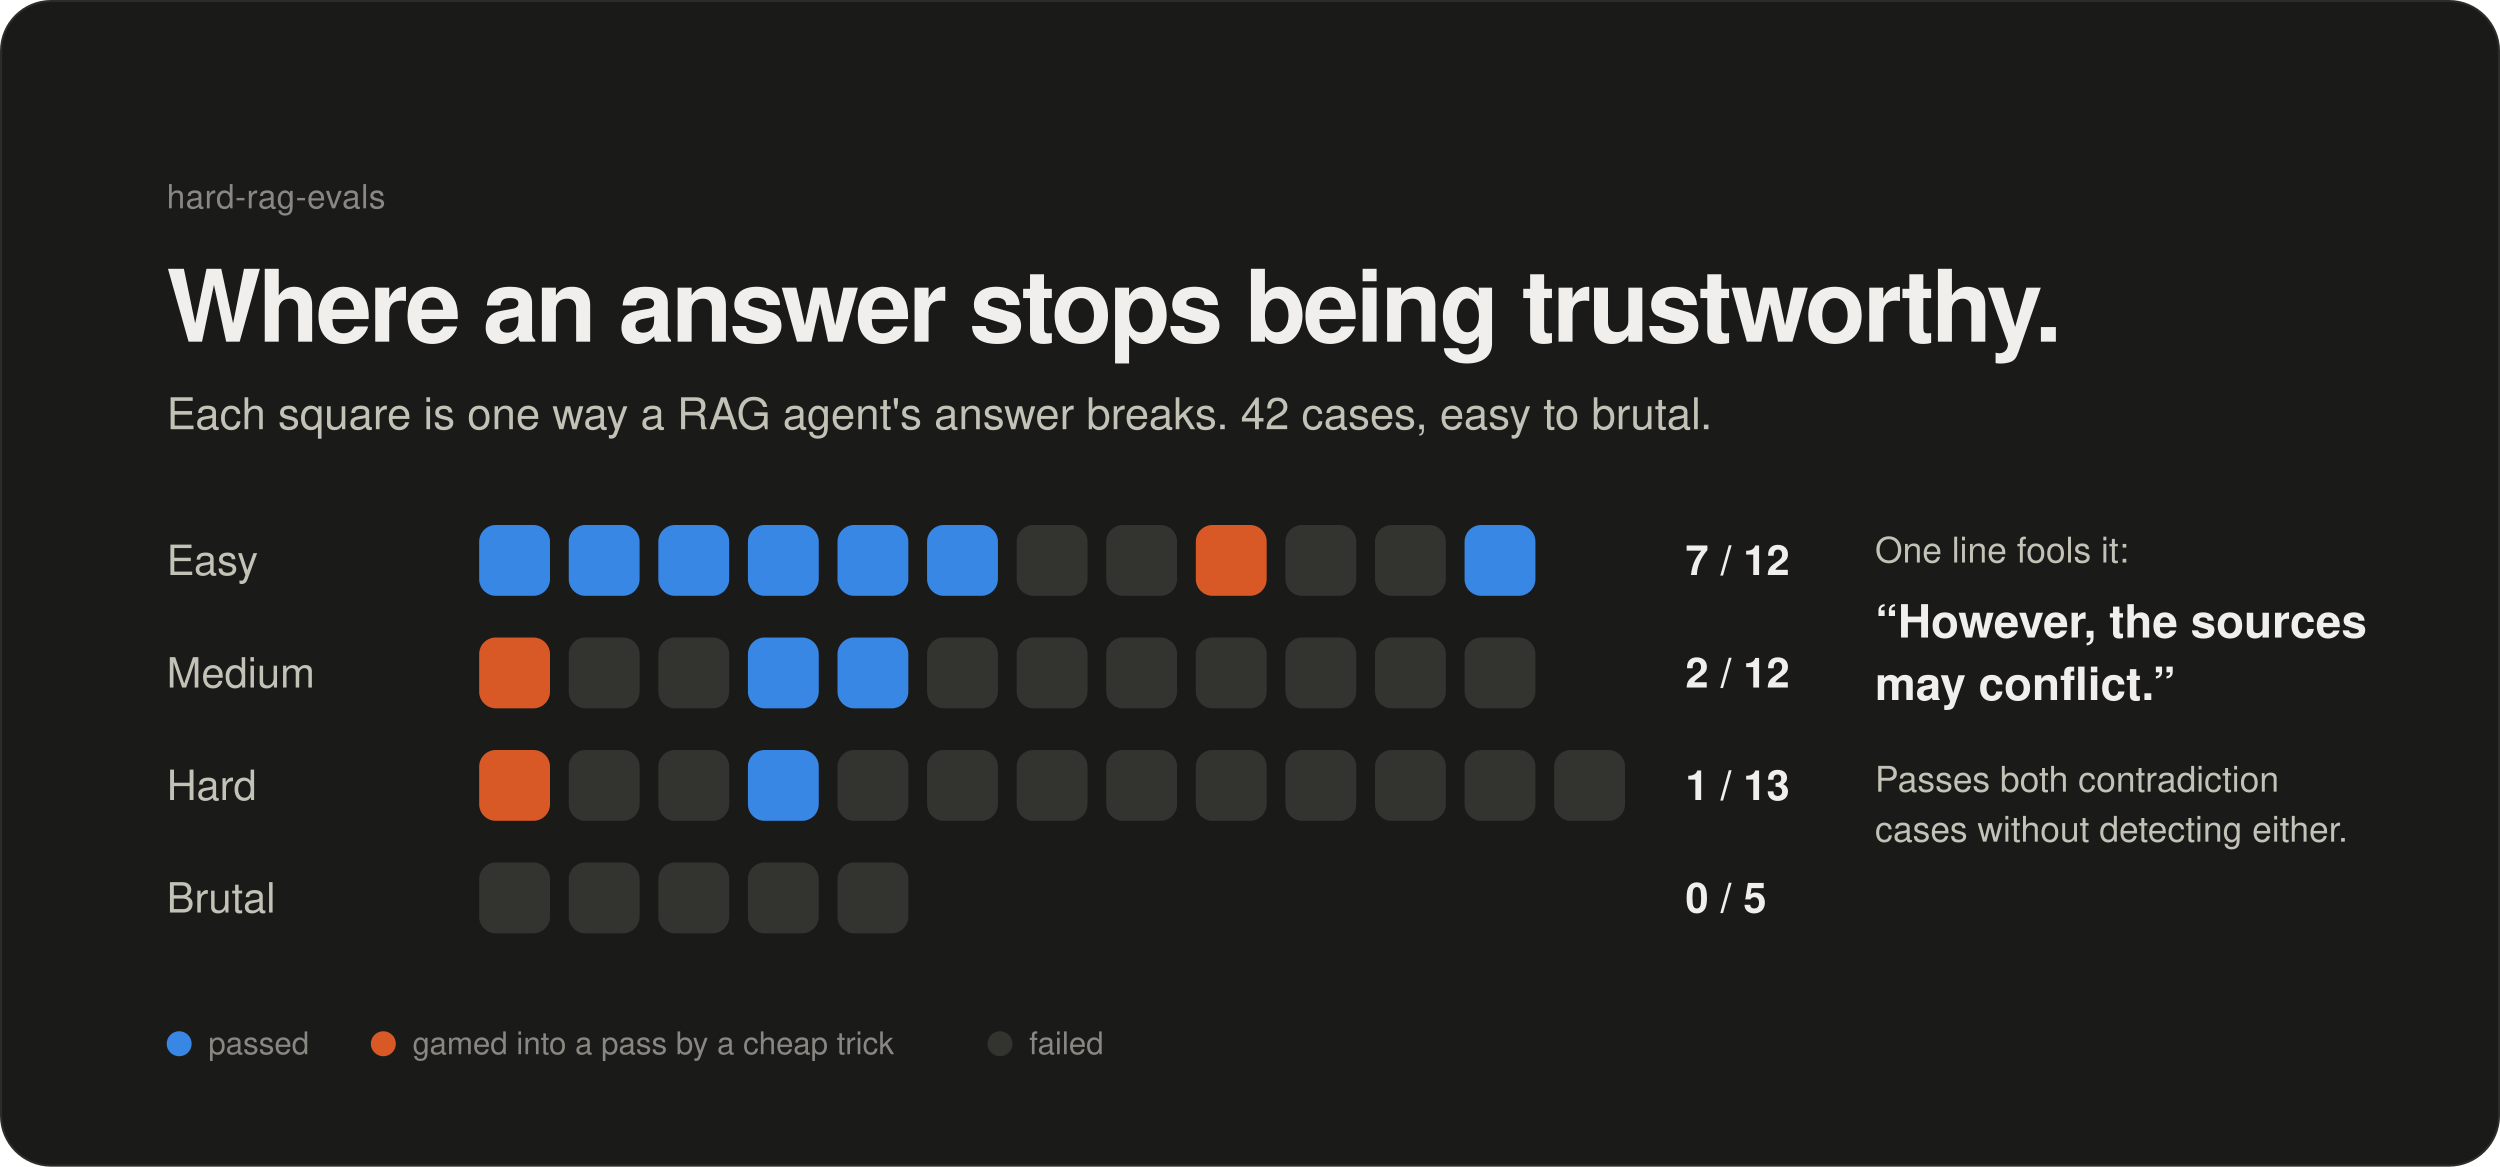
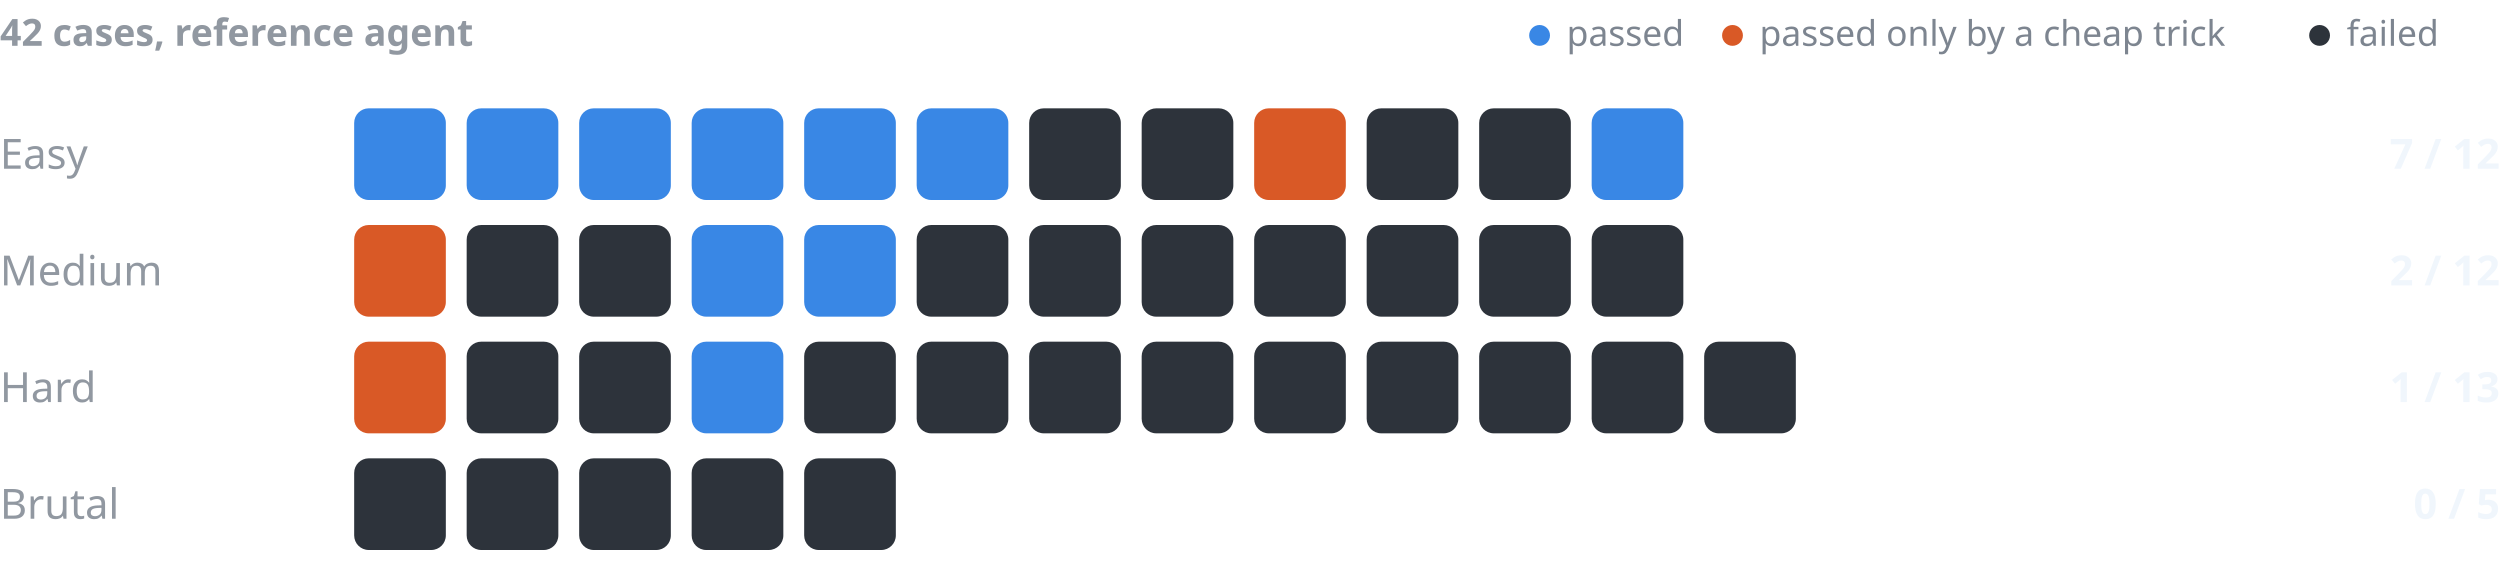
- <svg xmlns="http://www.w3.org/2000/svg" viewBox="0 0 1200 560" width="1200" height="560" role="img" aria-label="Reference agent passes 7 of 12 easy, 2 of 12 medium, 1 of 13 hard, 0 of 5 brutal. Cheap tricks turn 3 failed cases into passes.">
-   <rect x="0.5" y="0.5" width="1199" height="559" rx="24" fill="#1a1a19" stroke="#2c2c2a" />
-   <text x="80" y="100" font-family="system-ui, -apple-system, 'Segoe UI', Helvetica, Arial, sans-serif" font-size="16" font-weight="500" fill="#898781" text-anchor="start" letter-spacing="0.2">hard-rag-evals</text>
-   <text x="80" y="164" font-family="system-ui, -apple-system, 'Segoe UI', Helvetica, Arial, sans-serif" font-size="48" font-weight="700" fill="#f0efec" text-anchor="start" letter-spacing="-1.4">Where an answer stops being trustworthy.</text>
-   <text x="80" y="206" font-family="system-ui, -apple-system, 'Segoe UI', Helvetica, Arial, sans-serif" font-size="21" font-weight="400" fill="#c3c2b7" text-anchor="start">Each square is one way a RAG agent's answer breaks. 42 cases, easy to brutal.</text>
-   <text x="80" y="276" font-family="system-ui, -apple-system, 'Segoe UI', Helvetica, Arial, sans-serif" font-size="20" font-weight="400" fill="#c3c2b7" text-anchor="start">Easy</text>
-   <rect x="230" y="252" width="34" height="34" rx="8" fill="#3987e5" />
-   <rect x="273" y="252" width="34" height="34" rx="8" fill="#3987e5" />
-   <rect x="316" y="252" width="34" height="34" rx="8" fill="#3987e5" />
-   <rect x="359" y="252" width="34" height="34" rx="8" fill="#3987e5" />
-   <rect x="402" y="252" width="34" height="34" rx="8" fill="#3987e5" />
-   <rect x="445" y="252" width="34" height="34" rx="8" fill="#3987e5" />
-   <rect x="488" y="252" width="34" height="34" rx="8" fill="#33332f" />
-   <rect x="531" y="252" width="34" height="34" rx="8" fill="#33332f" />
-   <rect x="574" y="252" width="34" height="34" rx="8" fill="#d95926" />
-   <rect x="617" y="252" width="34" height="34" rx="8" fill="#33332f" />
-   <rect x="660" y="252" width="34" height="34" rx="8" fill="#33332f" />
-   <rect x="703" y="252" width="34" height="34" rx="8" fill="#3987e5" />
-   <text x="809" y="276" font-family="system-ui, -apple-system, 'Segoe UI', Helvetica, Arial, sans-serif" font-size="20" font-weight="600" fill="#f0efec" text-anchor="start">7 / 12</text>
-   <text x="80" y="330" font-family="system-ui, -apple-system, 'Segoe UI', Helvetica, Arial, sans-serif" font-size="20" font-weight="400" fill="#c3c2b7" text-anchor="start">Medium</text>
-   <rect x="230" y="306" width="34" height="34" rx="8" fill="#d95926" />
-   <rect x="273" y="306" width="34" height="34" rx="8" fill="#33332f" />
-   <rect x="316" y="306" width="34" height="34" rx="8" fill="#33332f" />
-   <rect x="359" y="306" width="34" height="34" rx="8" fill="#3987e5" />
-   <rect x="402" y="306" width="34" height="34" rx="8" fill="#3987e5" />
-   <rect x="445" y="306" width="34" height="34" rx="8" fill="#33332f" />
-   <rect x="488" y="306" width="34" height="34" rx="8" fill="#33332f" />
-   <rect x="531" y="306" width="34" height="34" rx="8" fill="#33332f" />
-   <rect x="574" y="306" width="34" height="34" rx="8" fill="#33332f" />
-   <rect x="617" y="306" width="34" height="34" rx="8" fill="#33332f" />
-   <rect x="660" y="306" width="34" height="34" rx="8" fill="#33332f" />
-   <rect x="703" y="306" width="34" height="34" rx="8" fill="#33332f" />
-   <text x="809" y="330" font-family="system-ui, -apple-system, 'Segoe UI', Helvetica, Arial, sans-serif" font-size="20" font-weight="600" fill="#f0efec" text-anchor="start">2 / 12</text>
-   <text x="80" y="384" font-family="system-ui, -apple-system, 'Segoe UI', Helvetica, Arial, sans-serif" font-size="20" font-weight="400" fill="#c3c2b7" text-anchor="start">Hard</text>
-   <rect x="230" y="360" width="34" height="34" rx="8" fill="#d95926" />
-   <rect x="273" y="360" width="34" height="34" rx="8" fill="#33332f" />
-   <rect x="316" y="360" width="34" height="34" rx="8" fill="#33332f" />
-   <rect x="359" y="360" width="34" height="34" rx="8" fill="#3987e5" />
-   <rect x="402" y="360" width="34" height="34" rx="8" fill="#33332f" />
-   <rect x="445" y="360" width="34" height="34" rx="8" fill="#33332f" />
-   <rect x="488" y="360" width="34" height="34" rx="8" fill="#33332f" />
-   <rect x="531" y="360" width="34" height="34" rx="8" fill="#33332f" />
-   <rect x="574" y="360" width="34" height="34" rx="8" fill="#33332f" />
-   <rect x="617" y="360" width="34" height="34" rx="8" fill="#33332f" />
-   <rect x="660" y="360" width="34" height="34" rx="8" fill="#33332f" />
-   <rect x="703" y="360" width="34" height="34" rx="8" fill="#33332f" />
-   <rect x="746" y="360" width="34" height="34" rx="8" fill="#33332f" />
-   <text x="809" y="384" font-family="system-ui, -apple-system, 'Segoe UI', Helvetica, Arial, sans-serif" font-size="20" font-weight="600" fill="#f0efec" text-anchor="start">1 / 13</text>
-   <text x="80" y="438" font-family="system-ui, -apple-system, 'Segoe UI', Helvetica, Arial, sans-serif" font-size="20" font-weight="400" fill="#c3c2b7" text-anchor="start">Brutal</text>
-   <rect x="230" y="414" width="34" height="34" rx="8" fill="#33332f" />
-   <rect x="273" y="414" width="34" height="34" rx="8" fill="#33332f" />
-   <rect x="316" y="414" width="34" height="34" rx="8" fill="#33332f" />
-   <rect x="359" y="414" width="34" height="34" rx="8" fill="#33332f" />
-   <rect x="402" y="414" width="34" height="34" rx="8" fill="#33332f" />
-   <text x="809" y="438" font-family="system-ui, -apple-system, 'Segoe UI', Helvetica, Arial, sans-serif" font-size="20" font-weight="600" fill="#f0efec" text-anchor="start">0 / 5</text>
-   <text x="900" y="270" font-family="system-ui, -apple-system, 'Segoe UI', Helvetica, Arial, sans-serif" font-size="17" font-weight="400" fill="#c3c2b7" text-anchor="start">One line fools it:</text>
-   <text x="900" y="306" font-family="system-ui, -apple-system, 'Segoe UI', Helvetica, Arial, sans-serif" font-size="22" font-weight="700" fill="#f0efec" text-anchor="start">“However, the sources</text>
-   <text x="900" y="336" font-family="system-ui, -apple-system, 'Segoe UI', Helvetica, Arial, sans-serif" font-size="22" font-weight="700" fill="#f0efec" text-anchor="start">may conflict.”</text>
-   <text x="900" y="380" font-family="system-ui, -apple-system, 'Segoe UI', Helvetica, Arial, sans-serif" font-size="17" font-weight="400" fill="#c3c2b7" text-anchor="start">Passes both contradiction</text>
-   <text x="900" y="404" font-family="system-ui, -apple-system, 'Segoe UI', Helvetica, Arial, sans-serif" font-size="17" font-weight="400" fill="#c3c2b7" text-anchor="start">cases without detecting either.</text>
-   <circle cx="86" cy="501" r="6" fill="#3987e5" />
-   <text x="100" y="506" font-family="system-ui, -apple-system, 'Segoe UI', Helvetica, Arial, sans-serif" font-size="15" font-weight="400" fill="#898781" text-anchor="start">passed</text>
-   <circle cx="184" cy="501" r="6" fill="#d95926" />
-   <text x="198" y="506" font-family="system-ui, -apple-system, 'Segoe UI', Helvetica, Arial, sans-serif" font-size="15" font-weight="400" fill="#898781" text-anchor="start">gamed into a pass by a cheap trick</text>
-   <circle cx="480" cy="501" r="6" fill="#33332f" />
-   <text x="494" y="506" font-family="system-ui, -apple-system, 'Segoe UI', Helvetica, Arial, sans-serif" font-size="15" font-weight="400" fill="#898781" text-anchor="start">failed</text>
+ <svg xmlns="http://www.w3.org/2000/svg" viewBox="0 0 1200 274" width="1200" height="274" role="img" aria-label="The reference agent passes 7 of 12 easy, 2 of 12 medium, 1 of 13 hard, 0 of 5 brutal cases. Cheap tricks turn 3 failed cases into passes.">
+   <text x="0" y="22" font-family="-apple-system, BlinkMacSystemFont, 'Segoe UI', 'Noto Sans', Helvetica, Arial, sans-serif" font-size="18" font-weight="600" fill="#9198a1" text-anchor="start" style="font-variant-numeric: tabular-nums">42 cases, reference agent</text>
+   <circle cx="1113.4" cy="17" r="5" fill="#2d333b" />
+   <text x="1126.4" y="22" font-family="-apple-system, BlinkMacSystemFont, 'Segoe UI', 'Noto Sans', Helvetica, Arial, sans-serif" font-size="17" font-weight="400" fill="#7d8590" text-anchor="start" style="font-variant-numeric: tabular-nums">failed</text>
+   <circle cx="831.6" cy="17" r="5" fill="#d95926" />
+   <text x="844.6" y="22" font-family="-apple-system, BlinkMacSystemFont, 'Segoe UI', 'Noto Sans', Helvetica, Arial, sans-serif" font-size="17" font-weight="400" fill="#7d8590" text-anchor="start" style="font-variant-numeric: tabular-nums">passed only by a cheap trick</text>
+   <circle cx="739" cy="17" r="5" fill="#3987e5" />
+   <text x="752" y="22" font-family="-apple-system, BlinkMacSystemFont, 'Segoe UI', 'Noto Sans', Helvetica, Arial, sans-serif" font-size="17" font-weight="400" fill="#7d8590" text-anchor="start" style="font-variant-numeric: tabular-nums">passed</text>
+   <text x="0" y="81" font-family="-apple-system, BlinkMacSystemFont, 'Segoe UI', 'Noto Sans', Helvetica, Arial, sans-serif" font-size="20" font-weight="400" fill="#9198a1" text-anchor="start" style="font-variant-numeric: tabular-nums">Easy</text>
+   <rect x="170" y="52" width="44" height="44" rx="7" fill="#3987e5" />
+   <rect x="224" y="52" width="44" height="44" rx="7" fill="#3987e5" />
+   <rect x="278" y="52" width="44" height="44" rx="7" fill="#3987e5" />
+   <rect x="332" y="52" width="44" height="44" rx="7" fill="#3987e5" />
+   <rect x="386" y="52" width="44" height="44" rx="7" fill="#3987e5" />
+   <rect x="440" y="52" width="44" height="44" rx="7" fill="#3987e5" />
+   <rect x="494" y="52" width="44" height="44" rx="7" fill="#2d333b" />
+   <rect x="548" y="52" width="44" height="44" rx="7" fill="#2d333b" />
+   <rect x="602" y="52" width="44" height="44" rx="7" fill="#d95926" />
+   <rect x="656" y="52" width="44" height="44" rx="7" fill="#2d333b" />
+   <rect x="710" y="52" width="44" height="44" rx="7" fill="#2d333b" />
+   <rect x="764" y="52" width="44" height="44" rx="7" fill="#3987e5" />
+   <text x="1200" y="81" font-family="-apple-system, BlinkMacSystemFont, 'Segoe UI', 'Noto Sans', Helvetica, Arial, sans-serif" font-size="20" font-weight="600" fill="#f0f6fc" text-anchor="end" style="font-variant-numeric: tabular-nums">7 / 12</text>
+   <text x="0" y="137" font-family="-apple-system, BlinkMacSystemFont, 'Segoe UI', 'Noto Sans', Helvetica, Arial, sans-serif" font-size="20" font-weight="400" fill="#9198a1" text-anchor="start" style="font-variant-numeric: tabular-nums">Medium</text>
+   <rect x="170" y="108" width="44" height="44" rx="7" fill="#d95926" />
+   <rect x="224" y="108" width="44" height="44" rx="7" fill="#2d333b" />
+   <rect x="278" y="108" width="44" height="44" rx="7" fill="#2d333b" />
+   <rect x="332" y="108" width="44" height="44" rx="7" fill="#3987e5" />
+   <rect x="386" y="108" width="44" height="44" rx="7" fill="#3987e5" />
+   <rect x="440" y="108" width="44" height="44" rx="7" fill="#2d333b" />
+   <rect x="494" y="108" width="44" height="44" rx="7" fill="#2d333b" />
+   <rect x="548" y="108" width="44" height="44" rx="7" fill="#2d333b" />
+   <rect x="602" y="108" width="44" height="44" rx="7" fill="#2d333b" />
+   <rect x="656" y="108" width="44" height="44" rx="7" fill="#2d333b" />
+   <rect x="710" y="108" width="44" height="44" rx="7" fill="#2d333b" />
+   <rect x="764" y="108" width="44" height="44" rx="7" fill="#2d333b" />
+   <text x="1200" y="137" font-family="-apple-system, BlinkMacSystemFont, 'Segoe UI', 'Noto Sans', Helvetica, Arial, sans-serif" font-size="20" font-weight="600" fill="#f0f6fc" text-anchor="end" style="font-variant-numeric: tabular-nums">2 / 12</text>
+   <text x="0" y="193" font-family="-apple-system, BlinkMacSystemFont, 'Segoe UI', 'Noto Sans', Helvetica, Arial, sans-serif" font-size="20" font-weight="400" fill="#9198a1" text-anchor="start" style="font-variant-numeric: tabular-nums">Hard</text>
+   <rect x="170" y="164" width="44" height="44" rx="7" fill="#d95926" />
+   <rect x="224" y="164" width="44" height="44" rx="7" fill="#2d333b" />
+   <rect x="278" y="164" width="44" height="44" rx="7" fill="#2d333b" />
+   <rect x="332" y="164" width="44" height="44" rx="7" fill="#3987e5" />
+   <rect x="386" y="164" width="44" height="44" rx="7" fill="#2d333b" />
+   <rect x="440" y="164" width="44" height="44" rx="7" fill="#2d333b" />
+   <rect x="494" y="164" width="44" height="44" rx="7" fill="#2d333b" />
+   <rect x="548" y="164" width="44" height="44" rx="7" fill="#2d333b" />
+   <rect x="602" y="164" width="44" height="44" rx="7" fill="#2d333b" />
+   <rect x="656" y="164" width="44" height="44" rx="7" fill="#2d333b" />
+   <rect x="710" y="164" width="44" height="44" rx="7" fill="#2d333b" />
+   <rect x="764" y="164" width="44" height="44" rx="7" fill="#2d333b" />
+   <rect x="818" y="164" width="44" height="44" rx="7" fill="#2d333b" />
+   <text x="1200" y="193" font-family="-apple-system, BlinkMacSystemFont, 'Segoe UI', 'Noto Sans', Helvetica, Arial, sans-serif" font-size="20" font-weight="600" fill="#f0f6fc" text-anchor="end" style="font-variant-numeric: tabular-nums">1 / 13</text>
+   <text x="0" y="249" font-family="-apple-system, BlinkMacSystemFont, 'Segoe UI', 'Noto Sans', Helvetica, Arial, sans-serif" font-size="20" font-weight="400" fill="#9198a1" text-anchor="start" style="font-variant-numeric: tabular-nums">Brutal</text>
+   <rect x="170" y="220" width="44" height="44" rx="7" fill="#2d333b" />
+   <rect x="224" y="220" width="44" height="44" rx="7" fill="#2d333b" />
+   <rect x="278" y="220" width="44" height="44" rx="7" fill="#2d333b" />
+   <rect x="332" y="220" width="44" height="44" rx="7" fill="#2d333b" />
+   <rect x="386" y="220" width="44" height="44" rx="7" fill="#2d333b" />
+   <text x="1200" y="249" font-family="-apple-system, BlinkMacSystemFont, 'Segoe UI', 'Noto Sans', Helvetica, Arial, sans-serif" font-size="20" font-weight="600" fill="#f0f6fc" text-anchor="end" style="font-variant-numeric: tabular-nums">0 / 5</text>
</svg>
